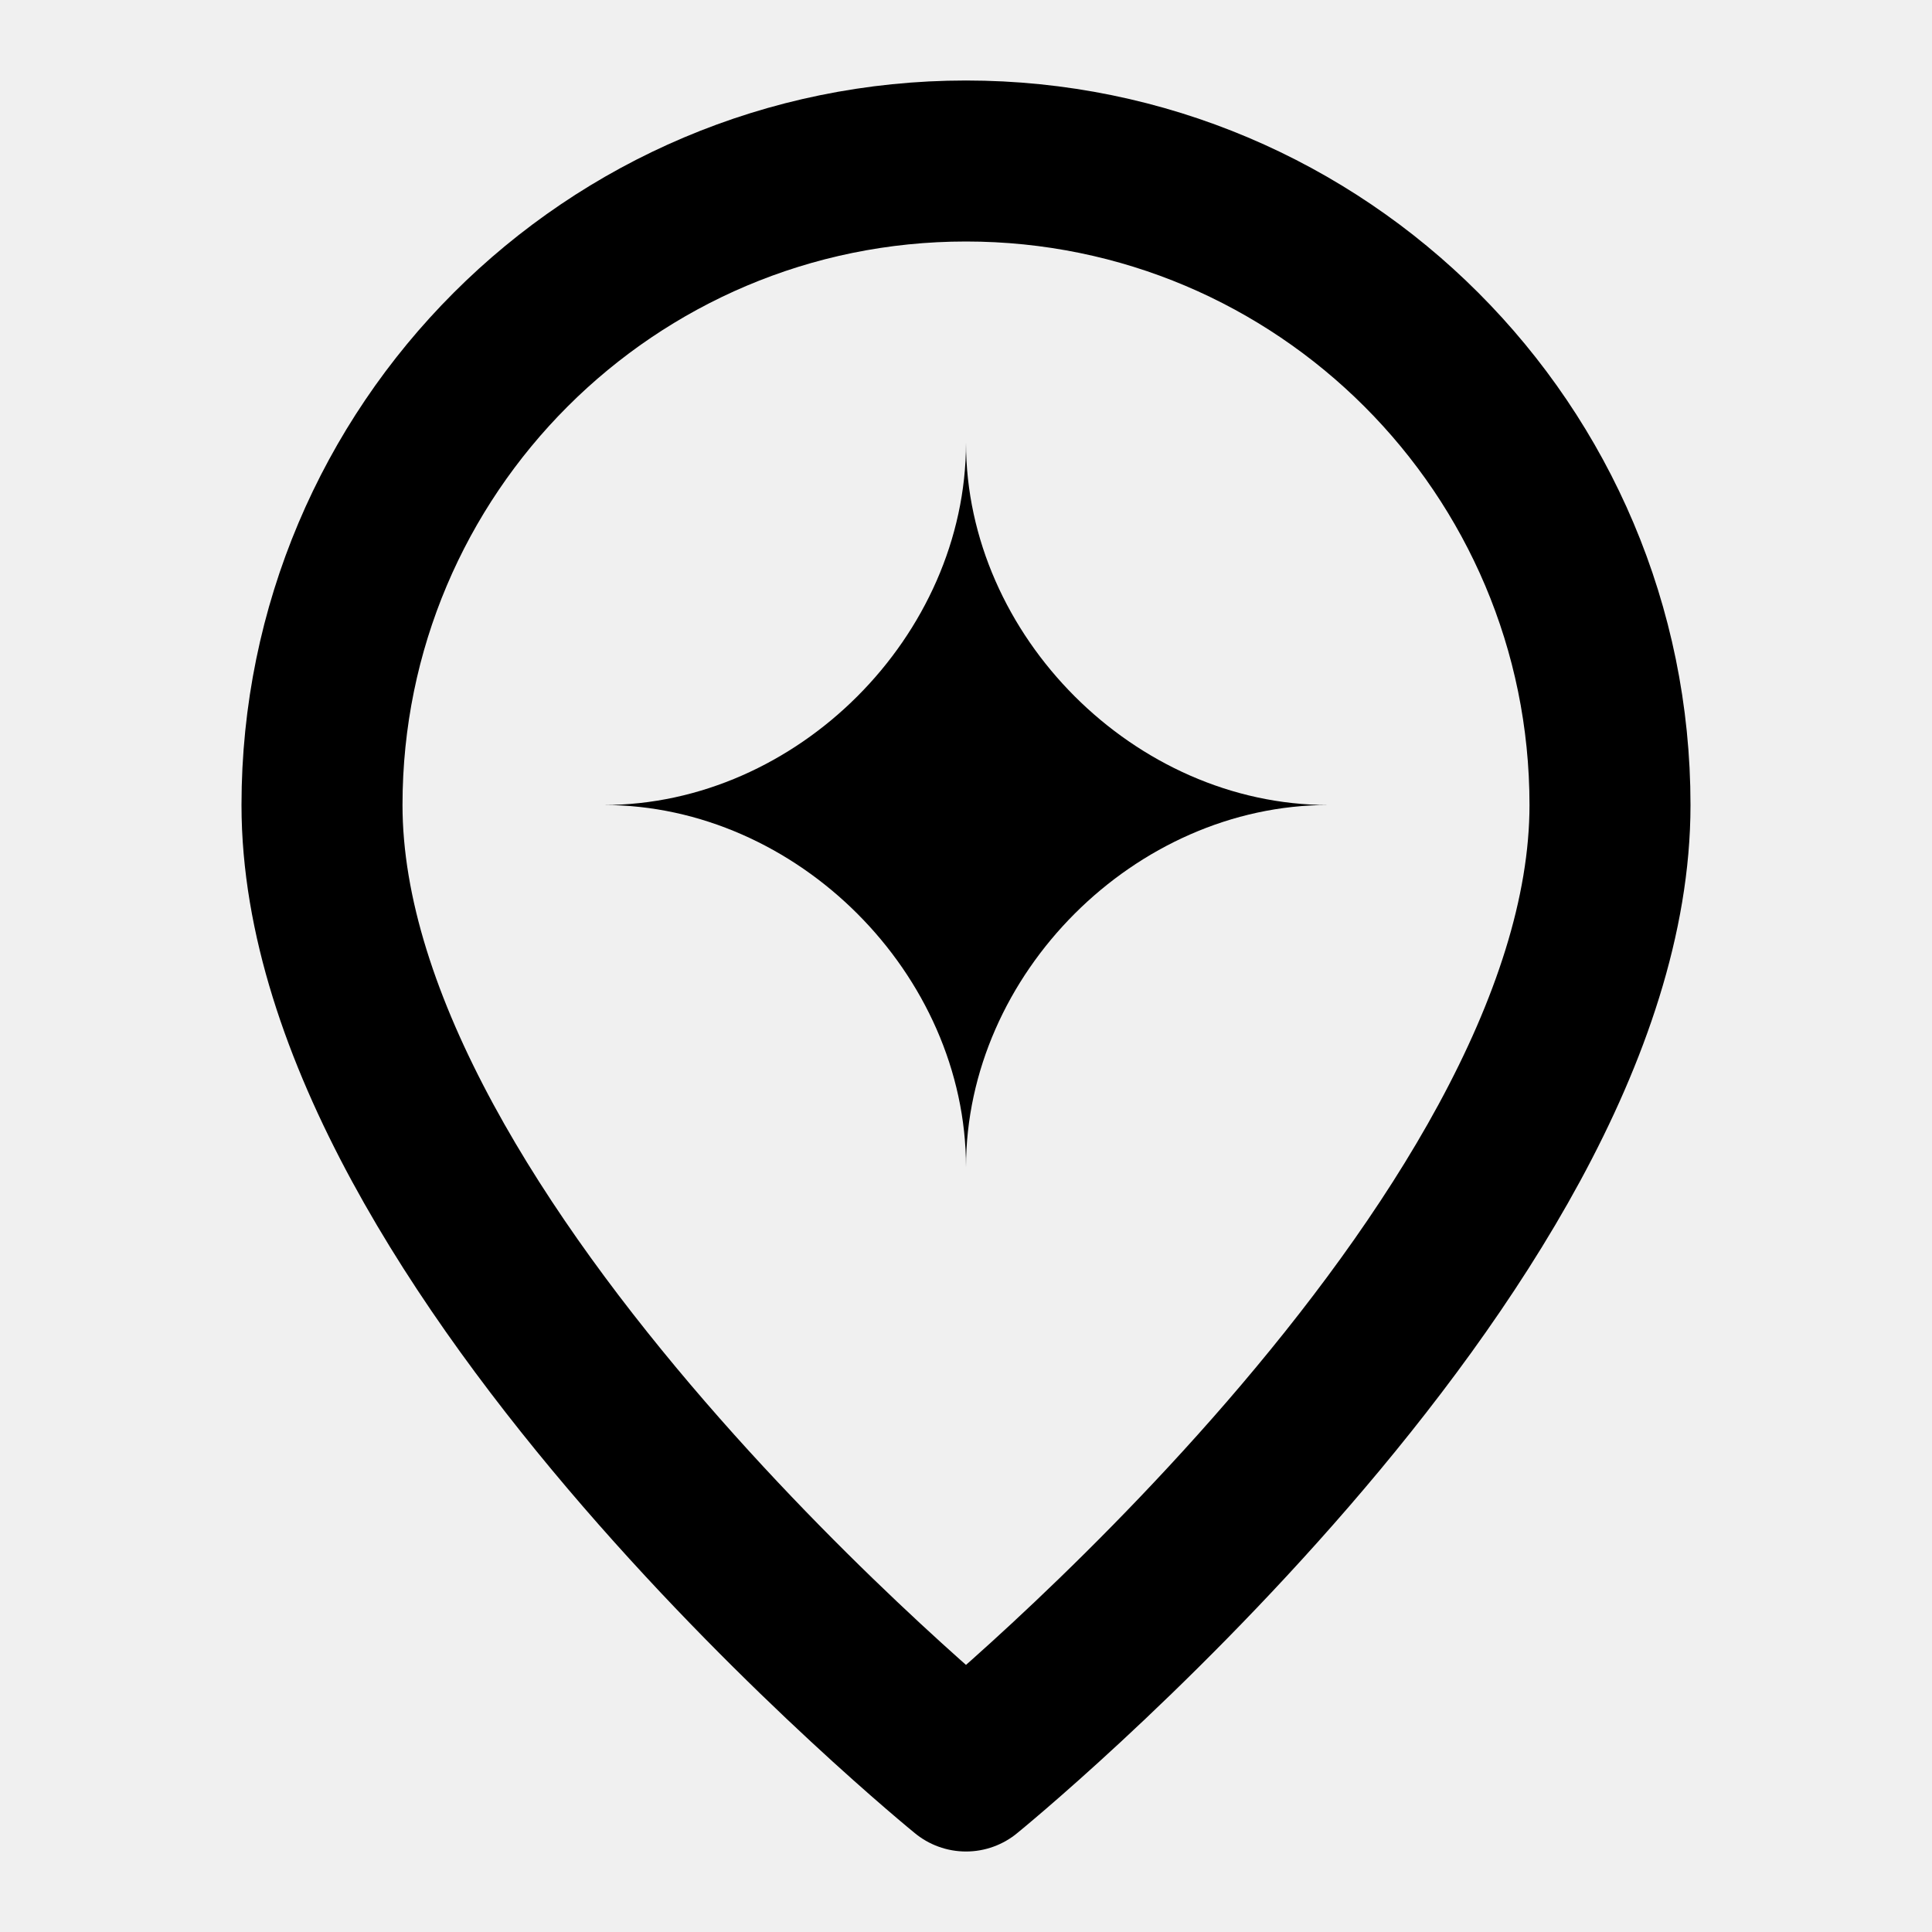
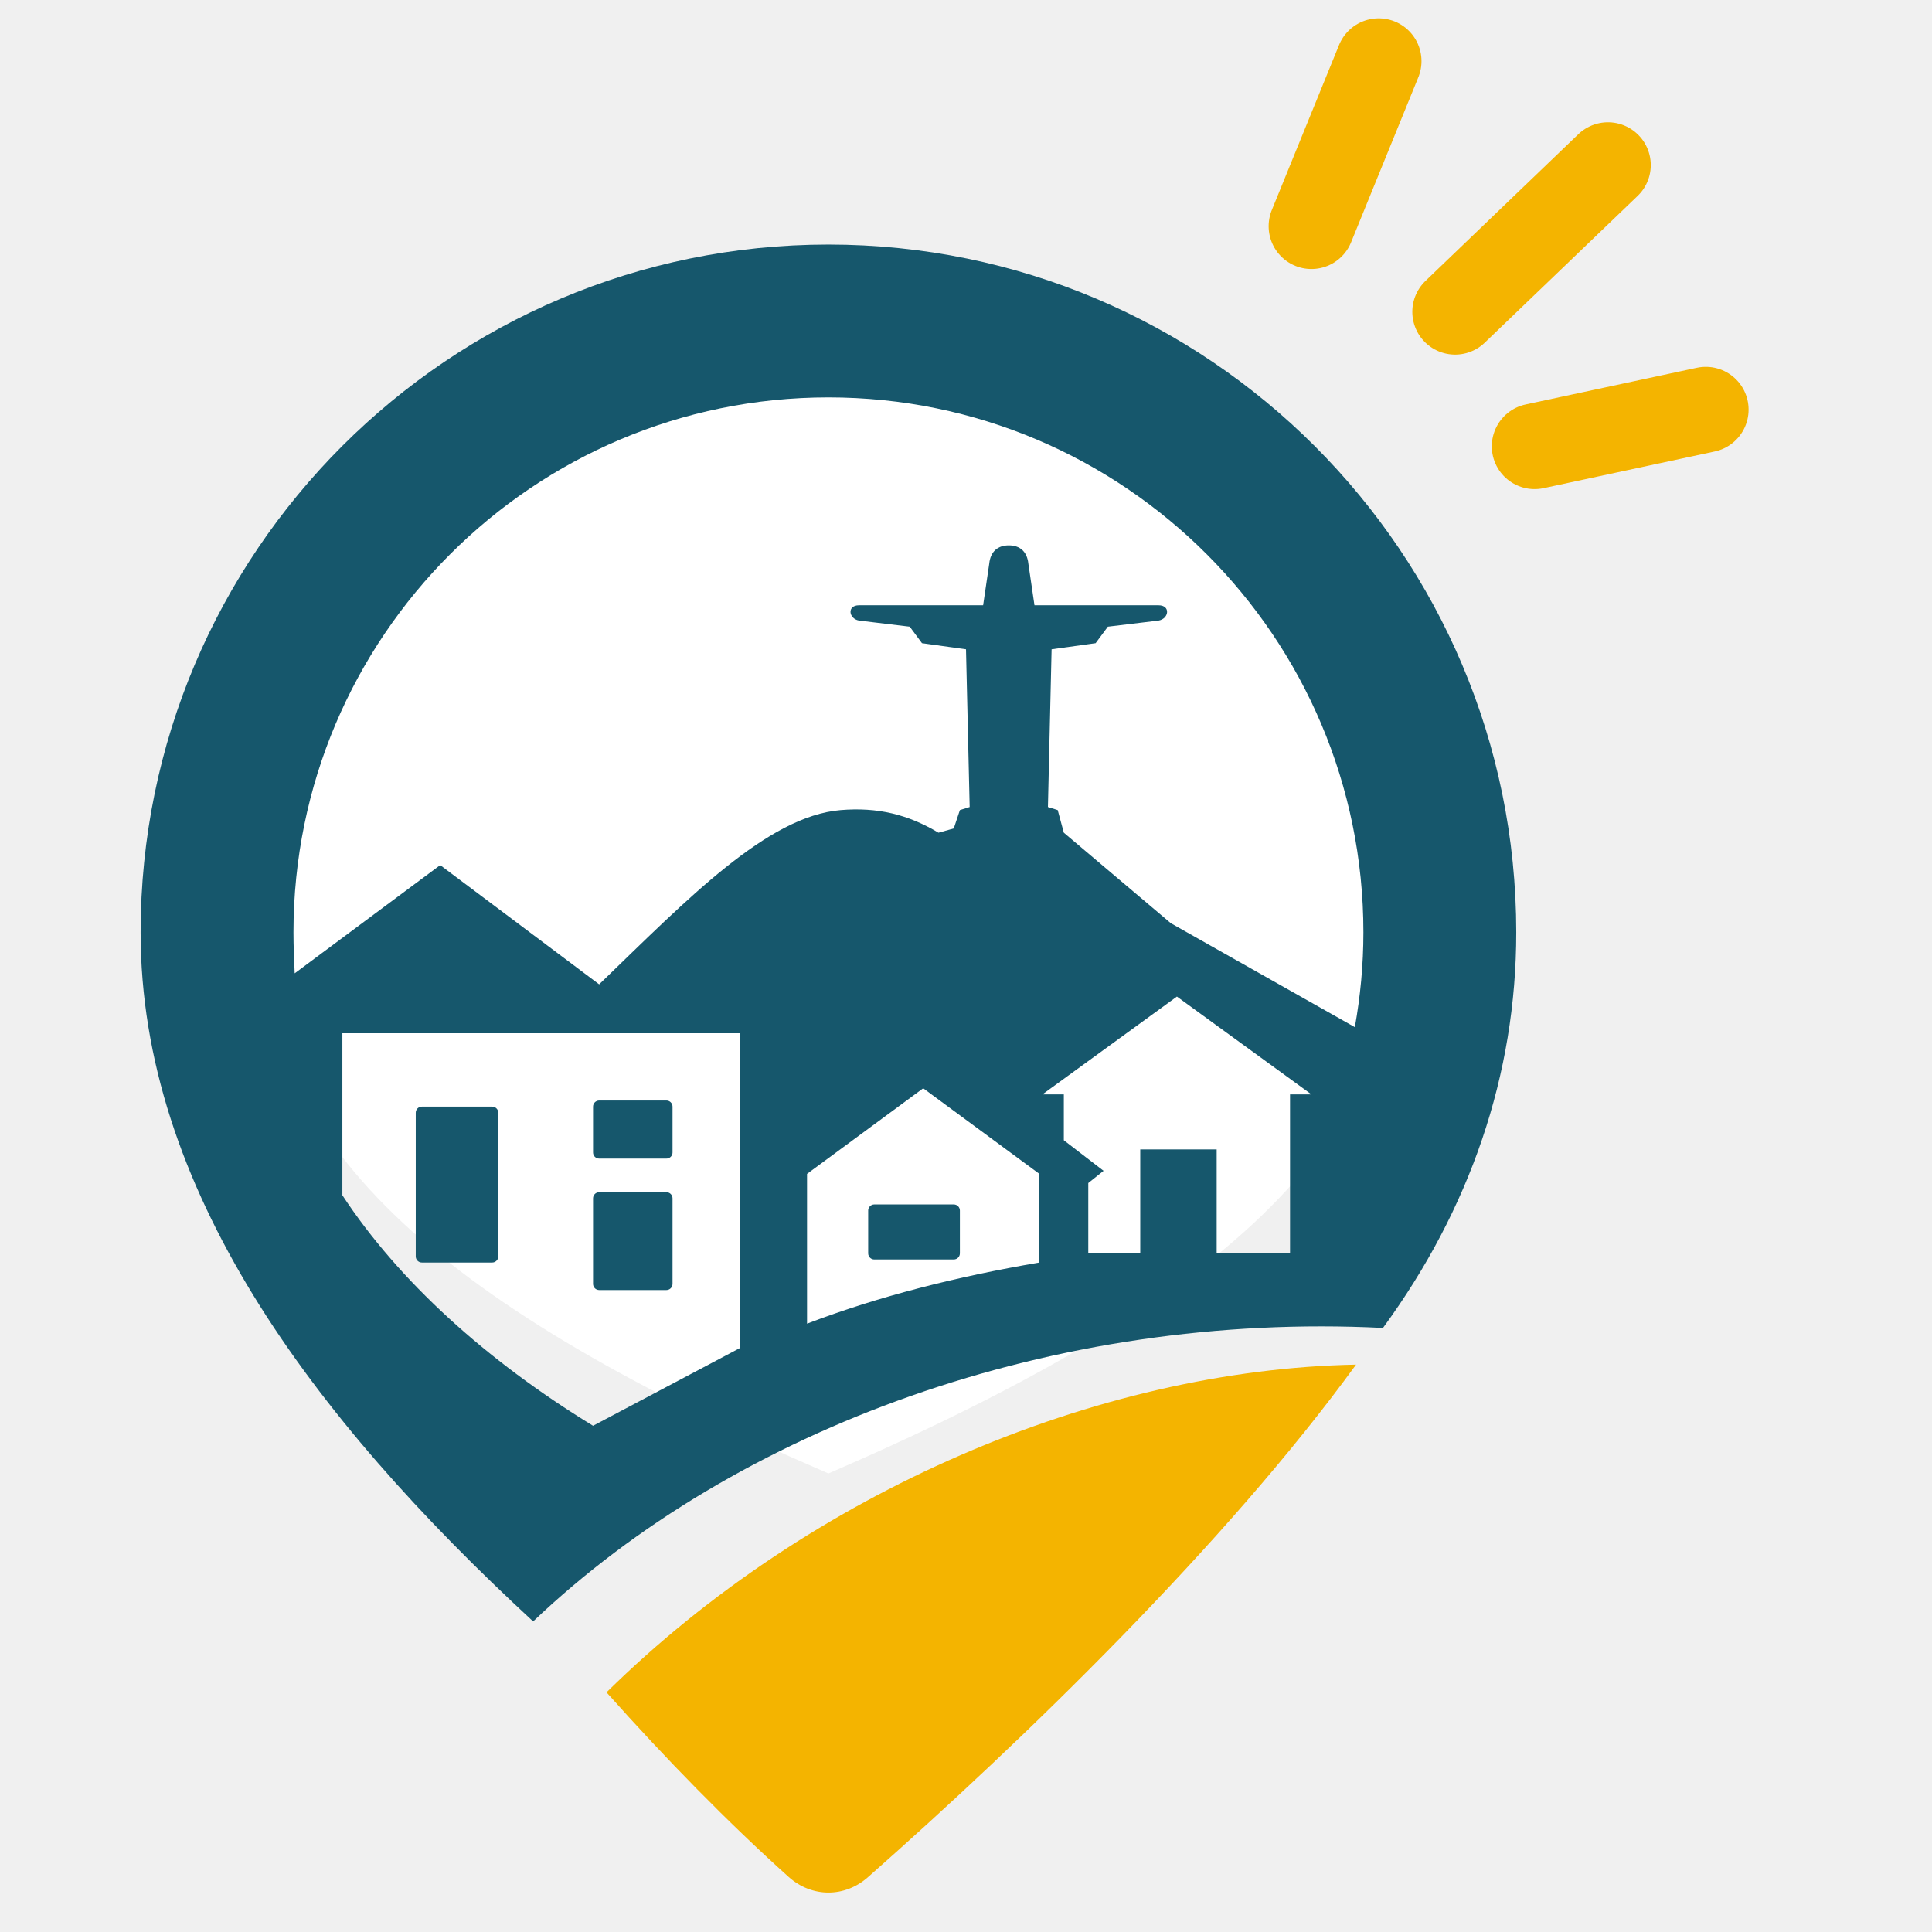
- <svg xmlns="http://www.w3.org/2000/svg" width="24" height="24" viewBox="0 0 24 24" fill="none">
-   <path d="M12 2C7.582 2 4 5.582 4 10C4 15.5 12 22 12 22C12 22 20 15.5 20 10C20 5.582 16.418 2 12 2Z" stroke="black" stroke-width="2" stroke-linecap="round" stroke-linejoin="round" />
-   <path d="M12 5.5C12 7.9 14.1 10 16.5 10C14.1 10 12 12.1 12 14.5C12 12.1 9.9 10 7.5 10C9.9 10 12 7.9 12 5.5Z" fill="black" />
+ <svg xmlns="http://www.w3.org/2000/svg" width="512" height="512" viewBox="16 4 288 316" fill="none">
+   <path fill="#FFFFFF" d="M 137.5 64 C 188.6 64 230 105.4 230 156.5 C 230 192 200 218 137.5 245 C 75 218 45 192 45 156.5 C 45 105.4 86.4 64 137.5 64 Z" />
+   <path fill-rule="evenodd" clip-rule="evenodd" fill="#16576C" d="M 137.5 44   C 75.4 44 25 94.4 25 156.5   C 25 198.2 52.8 235.6 89.2 269.2   C 122.5 237.5 174.5 218.5 228.2 221.2   C 242.4 201.8 250 179.8 250 156.5   C 250 94.4 199.6 44 137.5 44 Z    M 50.2 163.2   C 50.1 161.0 50 158.8 50 156.5   C 50 108.2 89.2 69 137.5 69   C 185.8 69 225 108.2 225 156.5   C 225 161.8 224.5 167.0 223.6 172.0   L 193.5 155.0   L 176.0 140.2   L 175.0 136.5   L 173.4 136.0   L 174.0 110.2   L 181.2 109.2   L 183.2 106.5   L 191.5 105.5   C 193.2 105.2 193.5 103.0 191.5 103.0   L 171.2 103.0   L 170.2 96.2   C 170.0 94.2 168.8 93.2 167.0 93.2   C 165.2 93.2 164.0 94.2 163.8 96.2   L 162.8 103.0   L 142.5 103.0   C 140.5 103.0 140.8 105.2 142.5 105.5   L 150.8 106.5   L 152.8 109.2   L 160.0 110.2   L 160.6 136.0   L 159.0 136.5   L 158.0 139.5   L 155.5 140.2   C 150.5 137.2 145.5 136.0 139.5 136.5   C 127.5 137.5 114.5 151.0 100.0 165.0   L 74.0 145.5   L 50.2 163.2 Z    M 58 173   L 123 173   L 123 224.5   L 99 237.2   C 81.5 226.5 67.2 213.5 58 199.5   L 58 173 Z    M 153 182   L 172 196   L 172 210.5   C 158.5 212.8 145.8 216.0 134 220.5   L 134 196   L 153 182 Z    M 194.5 167   L 216.5 183   L 213 183   L 213 209   L 201 209   L 201 192   L 188.5 192   L 188.5 209   L 180 209   L 180 197.5   L 182.5 195.5   L 176 190.5   L 176 183   L 172.5 183   L 194.5 167 Z" />
+   <rect x="70" y="185" width="13.5" height="25.5" rx="1" fill="#16576C" />
+   <rect x="99" y="184" width="13" height="9.5" rx="1" fill="#16576C" />
+   <rect x="99" y="199" width="13" height="16" rx="1" fill="#16576C" />
+   <rect x="144" y="201" width="15" height="9" rx="1" fill="#16576C" />
+   <path fill="#F4B400" d="M 101.2 280.8   C 134.5 248.0 181.5 228.0 223.8 227.2   C 202.5 256.5 169.5 288.5 144.0 311.0   C 140.2 314.4 134.8 314.4 131.0 311.0   C 121.2 302.2 111.0 291.8 101.2 280.8 Z" />
+   <line x1="216.5" y1="41" x2="227.5" y2="14" stroke="#F4B400" stroke-width="14" stroke-linecap="round" />
+   <line x1="240" y1="55" x2="265" y2="31" stroke="#F4B400" stroke-width="14" stroke-linecap="round" />
+   <line x1="253" y1="77" x2="281" y2="71" stroke="#F4B400" stroke-width="14" stroke-linecap="round" />
</svg>
